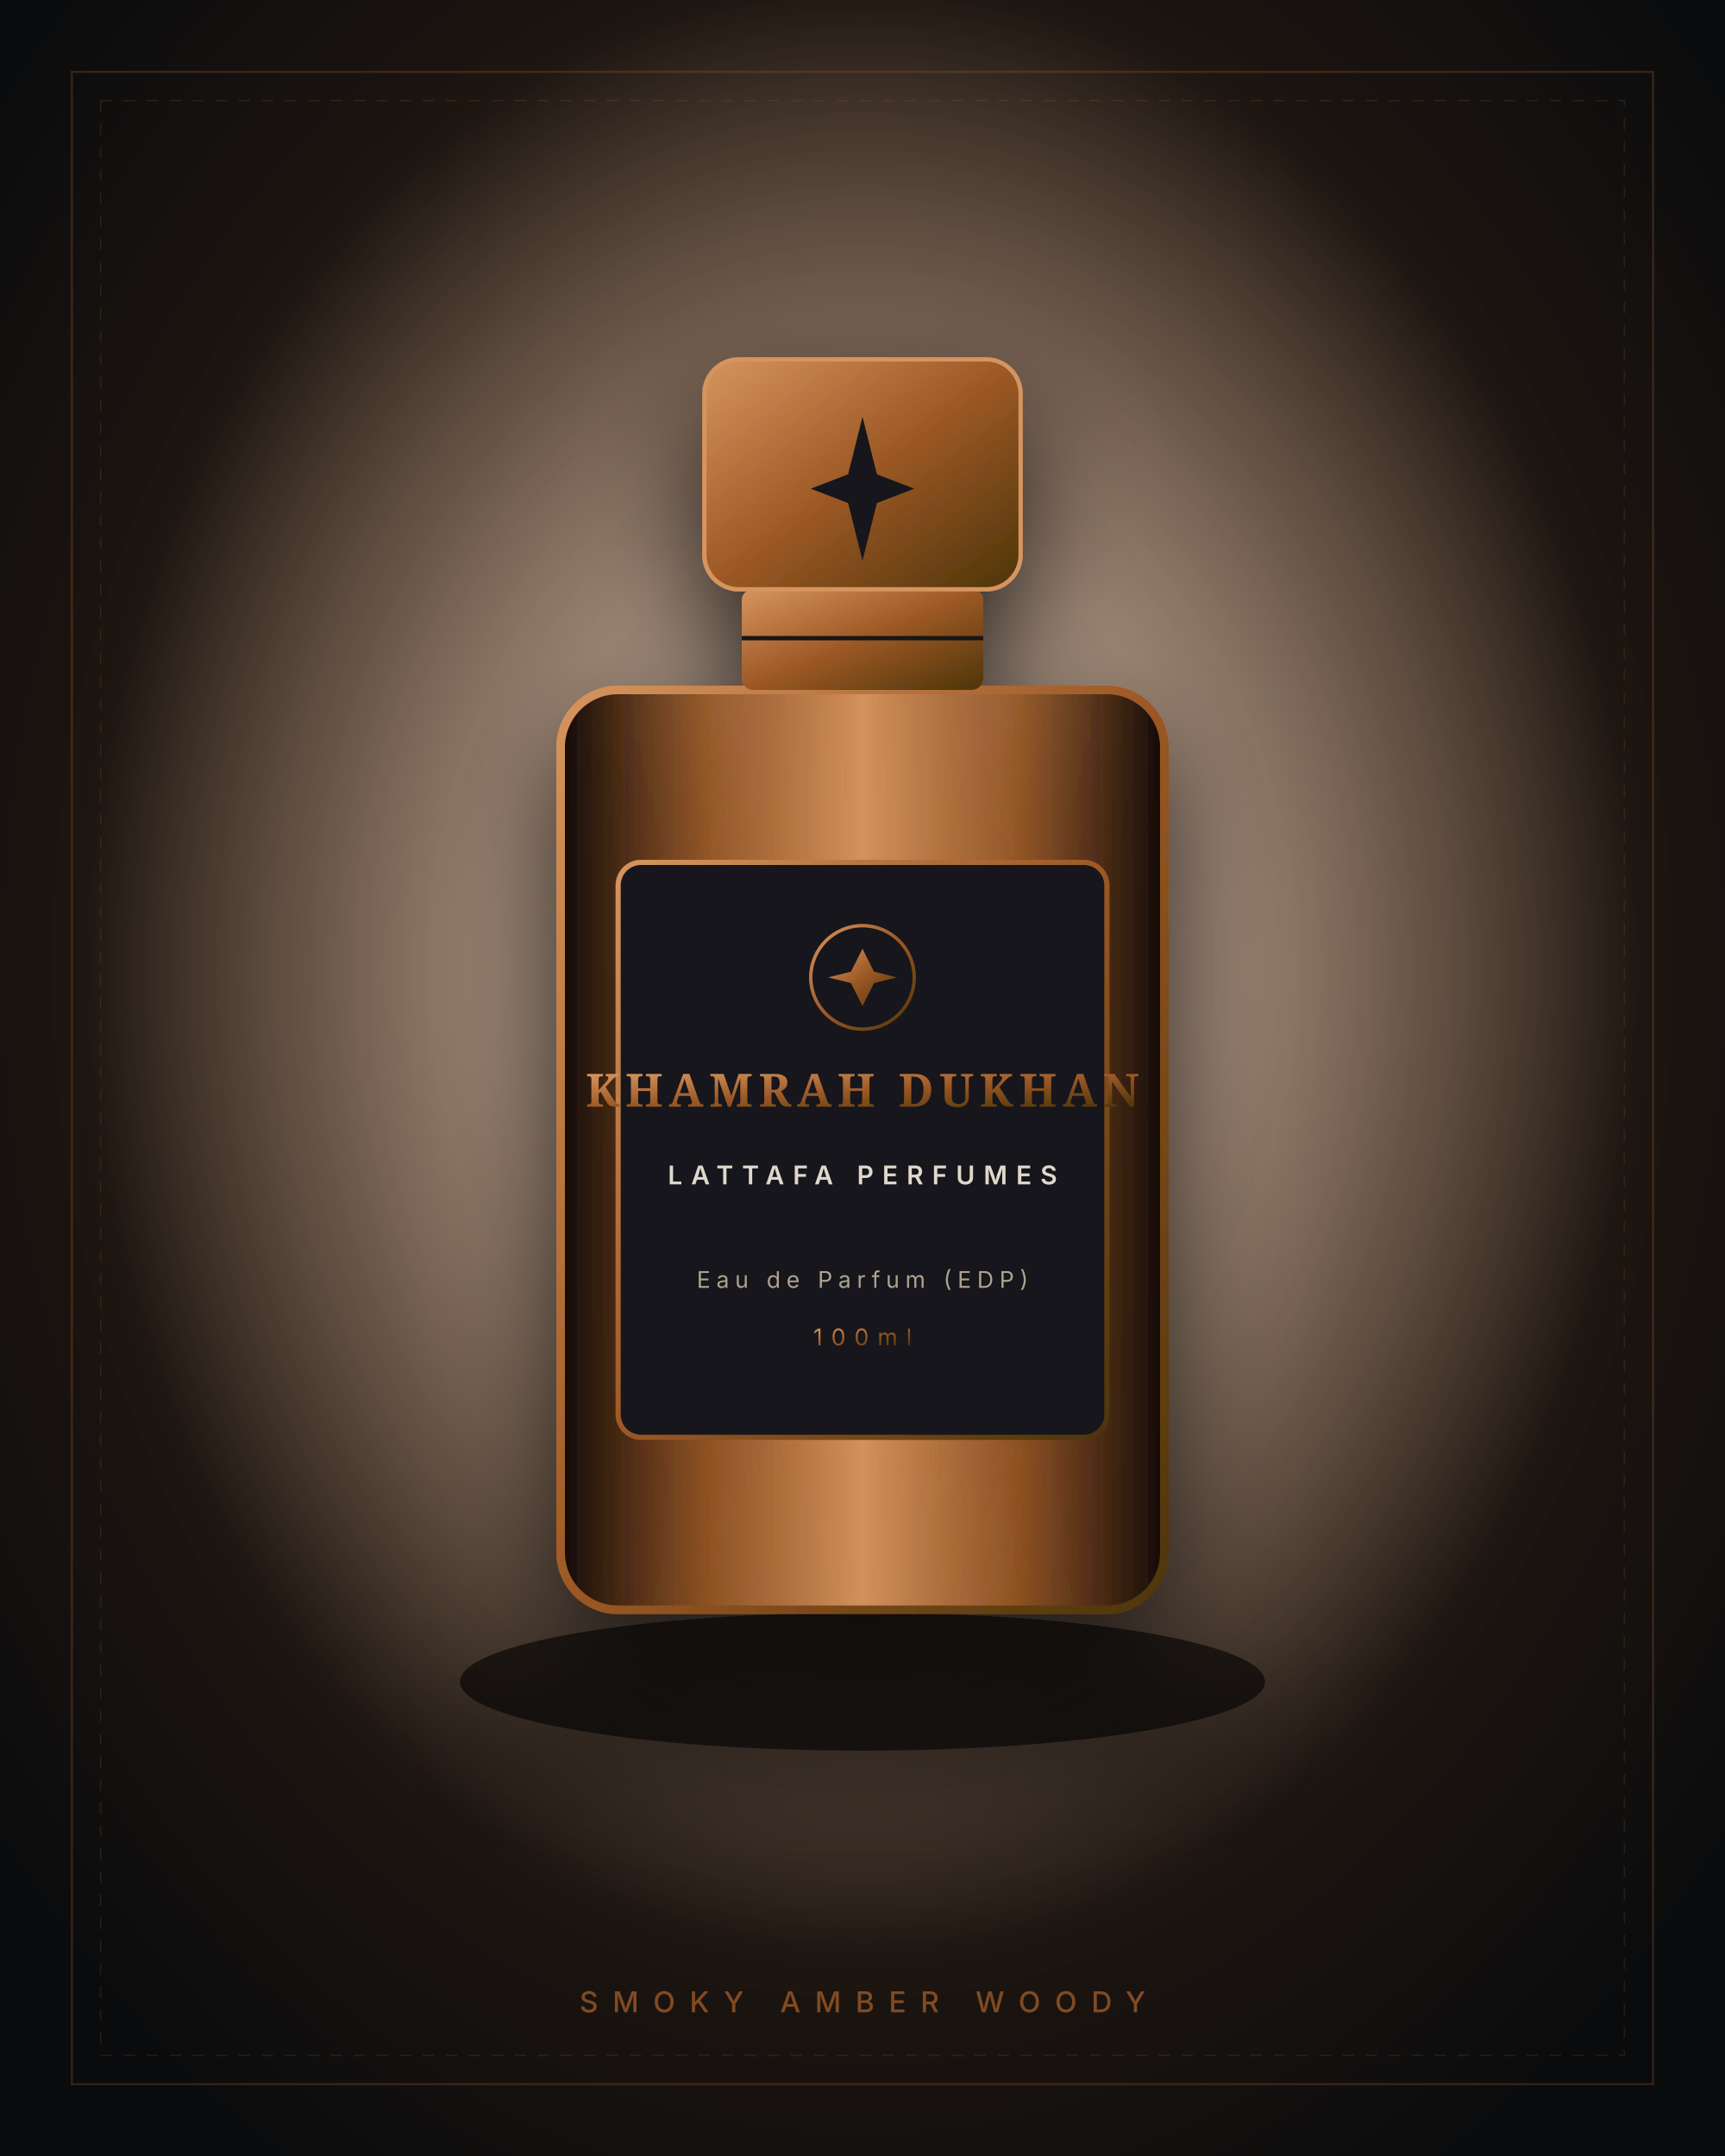
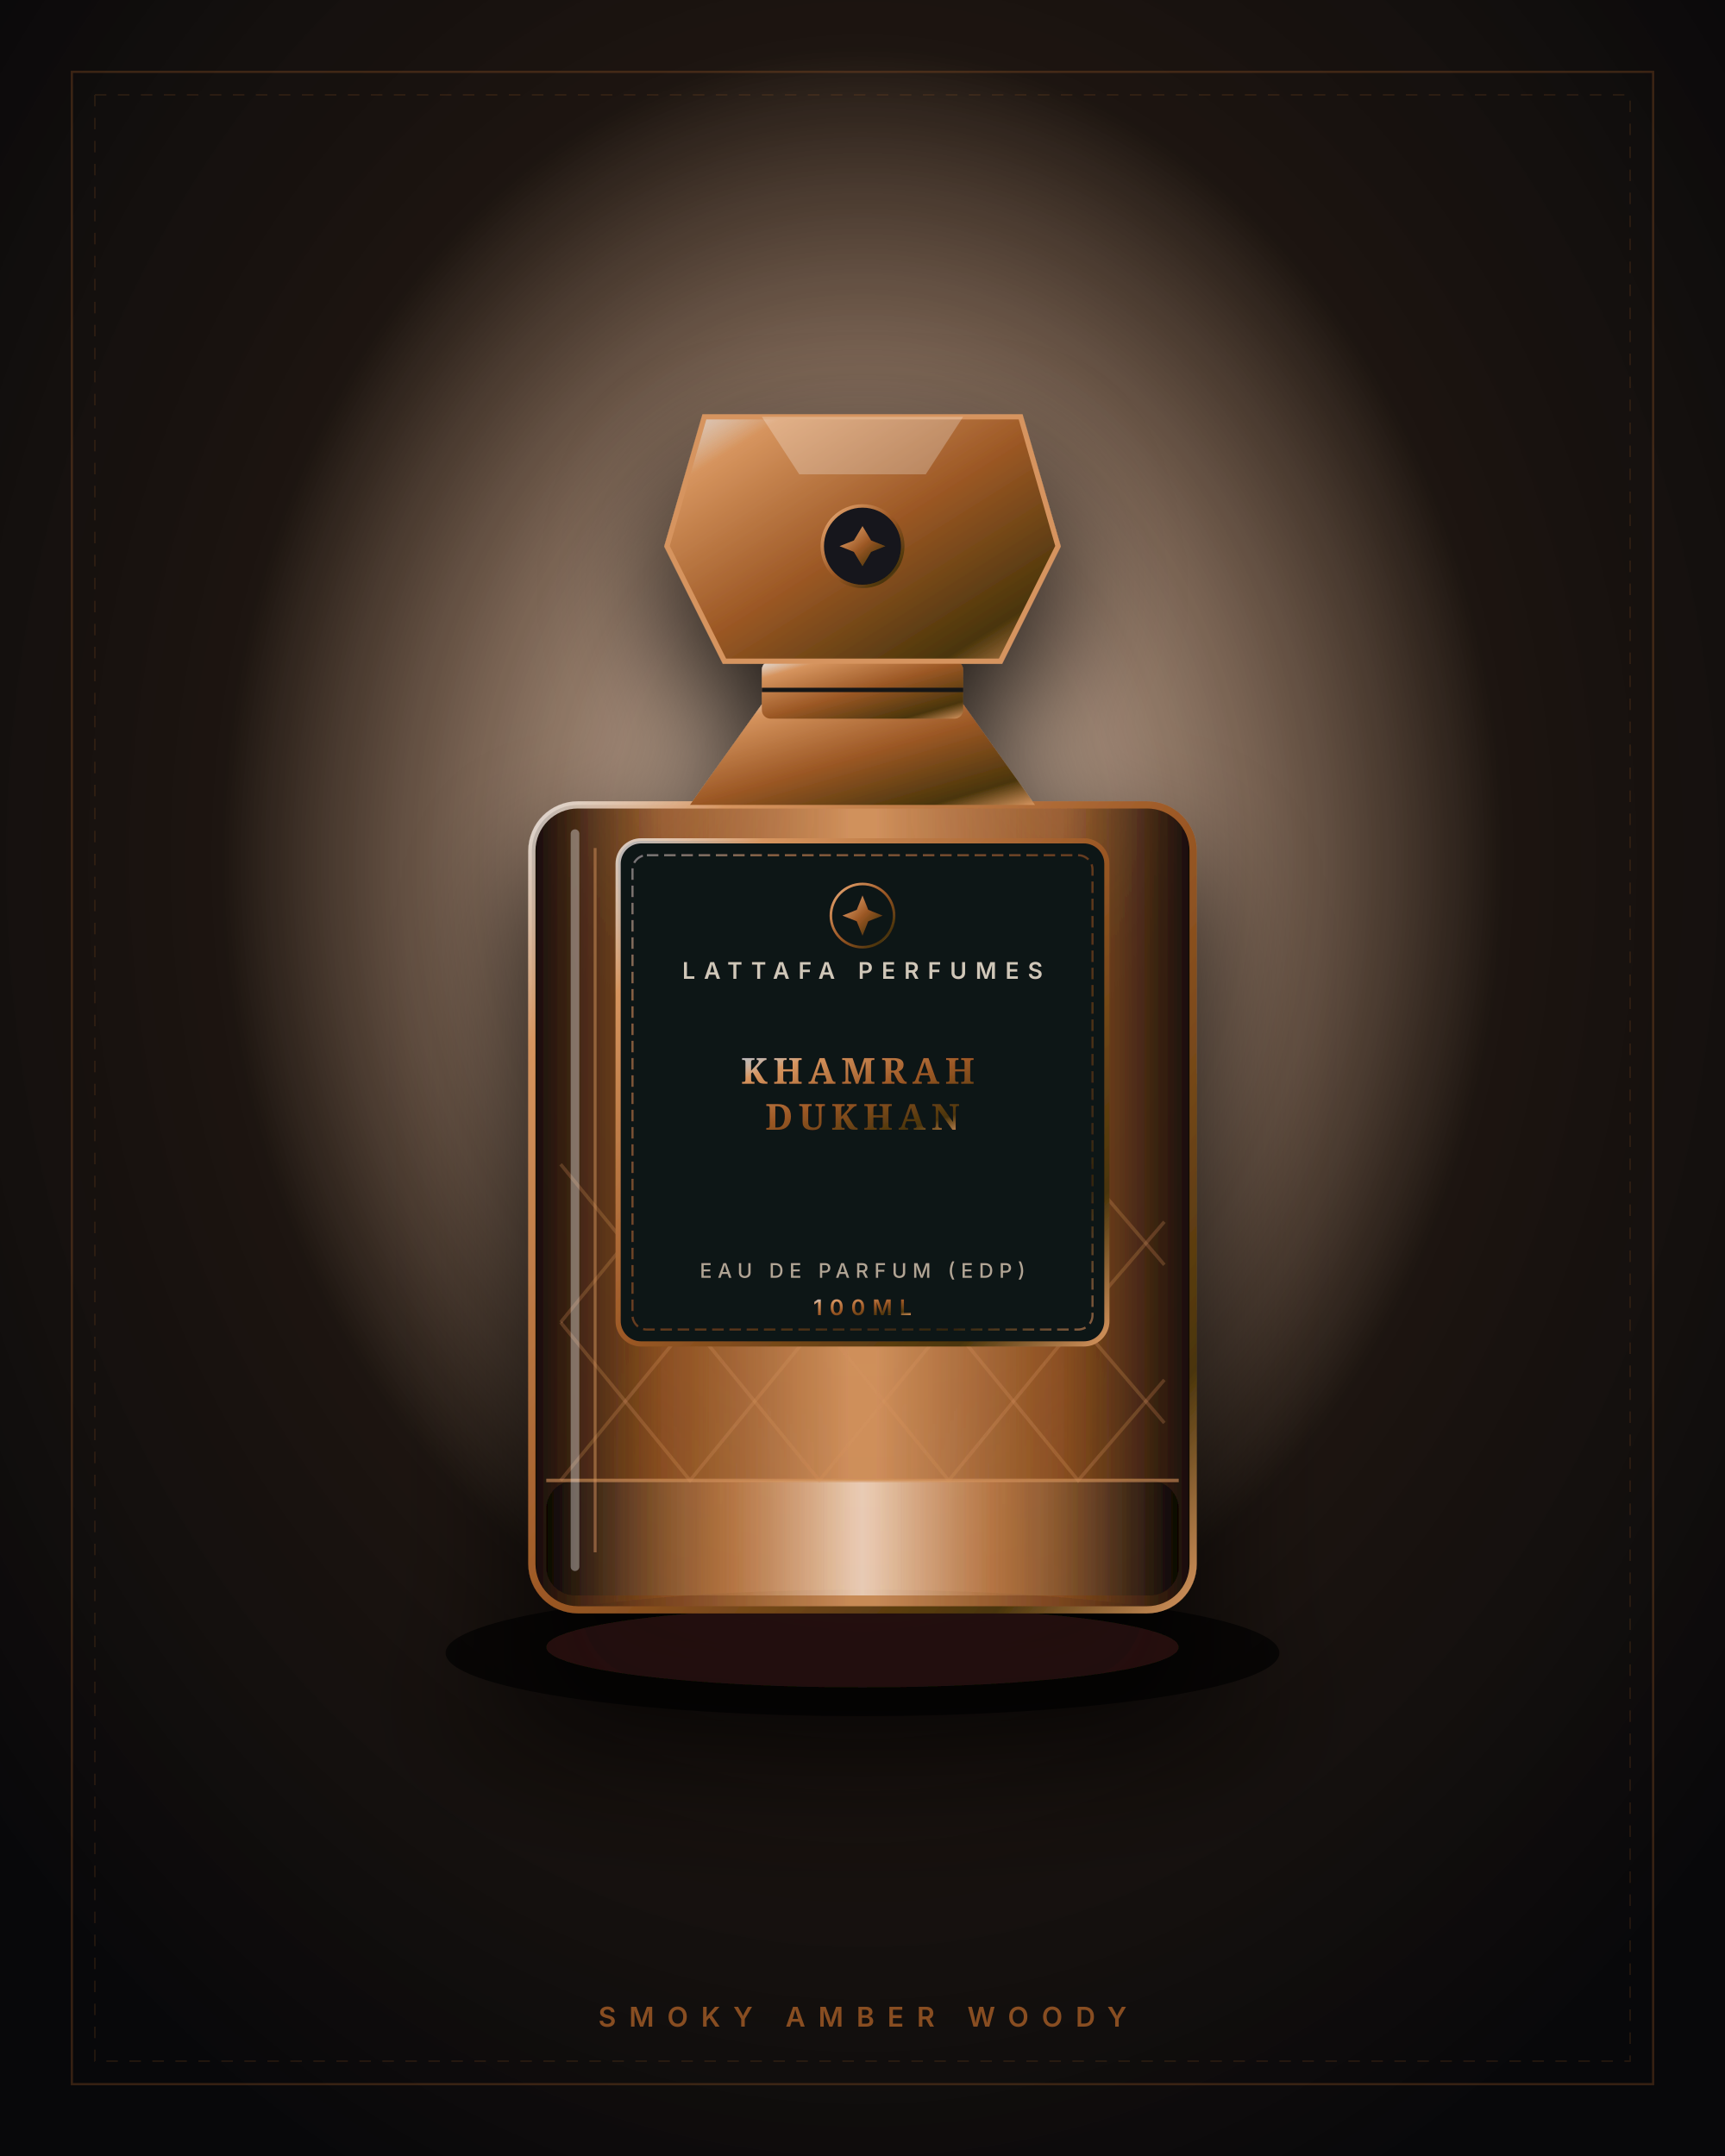
<svg xmlns="http://www.w3.org/2000/svg" viewBox="0 0 600 750" width="600" height="750">
  <defs>
-     <radialGradient id="ambG" cx="50%" cy="45%" r="65%">
-       <stop offset="0%" stop-color="#9c5825" stop-opacity="0.25" />
-       <stop offset="70%" stop-color="#120a05" stop-opacity="0.95" />
-       <stop offset="100%" stop-color="#0a0b0d" />
+     <radialGradient id="ambG" cx="50%" cy="40%" r="68%">
+       <stop offset="0%" stop-color="#9c5825" stop-opacity="0.32" />
+       <stop offset="55%" stop-color="#120a05" stop-opacity="0.95" />
+       <stop offset="100%" stop-color="#08080a" />
    </radialGradient>
    <linearGradient id="metalG" x1="0%" y1="0%" x2="100%" y2="100%">
-       <stop offset="0%" stop-color="#d6945e" />
+       <stop offset="0%" stop-color="#ffffff" stop-opacity="0.7" />
+       <stop offset="15%" stop-color="#d6945e" />
      <stop offset="50%" stop-color="#9c5825" />
-       <stop offset="100%" stop-color="#4d3509" />
+       <stop offset="85%" stop-color="#4a350b" />
+       <stop offset="100%" stop-color="#d6945e" />
    </linearGradient>
    <linearGradient id="bodyG" x1="0%" y1="0%" x2="100%" y2="0%">
      <stop offset="0%" stop-color="#120a05" />
-       <stop offset="25%" stop-color="#9c5825" stop-opacity="0.8" />
-       <stop offset="50%" stop-color="#d6945e" stop-opacity="0.95" />
-       <stop offset="75%" stop-color="#9c5825" stop-opacity="0.8" />
+       <stop offset="20%" stop-color="#9c5825" stop-opacity="0.75" />
+       <stop offset="48%" stop-color="#d6945e" stop-opacity="0.92" />
+       <stop offset="52%" stop-color="#d6945e" stop-opacity="0.92" />
+       <stop offset="80%" stop-color="#9c5825" stop-opacity="0.75" />
      <stop offset="100%" stop-color="#120a05" />
    </linearGradient>
-     <filter id="dropShadow" x="-20%" y="-20%" width="140%" height="140%">
-       <feDropShadow dx="0" dy="16" stdDeviation="20" flood-color="#000000" flood-opacity="0.75" />
+     <linearGradient id="baseG" x1="0%" y1="0%" x2="100%" y2="0%">
+       <stop offset="0%" stop-color="#000000" stop-opacity="0.8" />
+       <stop offset="30%" stop-color="#d6945e" stop-opacity="0.4" />
+       <stop offset="50%" stop-color="#ffffff" stop-opacity="0.6" />
+       <stop offset="70%" stop-color="#d6945e" stop-opacity="0.4" />
+       <stop offset="100%" stop-color="#000000" stop-opacity="0.8" />
+     </linearGradient>
+     <filter id="flaconShadow" x="-30%" y="-20%" width="160%" height="150%">
+       <feDropShadow dx="0" dy="20" stdDeviation="22" flood-color="#000000" flood-opacity="0.85" />
    </filter>
  </defs>
  <rect width="600" height="750" fill="url(#ambG)" />
-   <rect x="25" y="25" width="550" height="700" fill="none" stroke="#9c5825" stroke-width="0.75" opacity="0.3" />
-   <rect x="35" y="35" width="530" height="680" fill="none" stroke="#9c5825" stroke-width="0.5" stroke-dasharray="4,4" opacity="0.2" />
-   <g transform="translate(300, 360)" filter="url(#dropShadow)">
-     <ellipse cx="0" cy="225" rx="140" ry="24" fill="#000000" opacity="0.6" />
-     <rect x="-105" y="-120" width="210" height="320" rx="20" fill="url(#bodyG)" stroke="url(#metalG)" stroke-width="3" />
-     <rect x="-85" y="-60" width="170" height="200" rx="8" fill="#14151a" stroke="url(#metalG)" stroke-width="1.8" />
-     <circle cx="0" cy="-20" r="18" fill="none" stroke="url(#metalG)" stroke-width="1.2" />
-     <polygon points="0,-30 4,-22 12,-20 4,-18 0,-10 -4,-18 -12,-20 -4,-22" fill="url(#metalG)" />
-     <text x="0" y="25" font-family="'Cinzel', 'Playfair Display', serif" font-size="16" font-weight="700" letter-spacing="2" fill="url(#metalG)" text-anchor="middle">KHAMRAH DUKHAN</text>
-     <text x="0" y="52" font-family="'Inter', sans-serif" font-size="9" font-weight="600" letter-spacing="3" fill="#dfd8cb" text-anchor="middle">LATTAFA PERFUMES</text>
-     <line x1="-50" y1="68" x2="50" y2="68" stroke="url(#metalG)" stroke-width="0.8" opacity="0.6" />
-     <text x="0" y="88" font-family="'Inter', sans-serif" font-size="8" letter-spacing="2" fill="#aea28e" text-anchor="middle">Eau de Parfum (EDP)</text>
-     <text x="0" y="108" font-family="'Inter', sans-serif" font-size="8" letter-spacing="3" fill="url(#metalG)" text-anchor="middle">100ml</text>
-     <rect x="-42" y="-155" width="84" height="35" rx="4" fill="url(#metalG)" />
-     <line x1="-42" y1="-138" x2="42" y2="-138" stroke="#121316" stroke-width="1.5" />
-     <rect x="-55" y="-235" width="110" height="80" rx="12" fill="url(#metalG)" stroke="#d6945e" stroke-width="1.5" />
-     <polygon points="0,-215 5,-195 18,-190 5,-185 0,-165 -5,-185 -18,-190 -5,-195" fill="#15161a" />
+   <rect x="25" y="25" width="550" height="700" fill="none" stroke="#9c5825" stroke-width="0.75" opacity="0.32" />
+   <rect x="33" y="33" width="534" height="684" fill="none" stroke="#9c5825" stroke-width="0.5" stroke-dasharray="4,4" opacity="0.2" />
+   <g transform="translate(300, 365)" filter="url(#flaconShadow)">
+     <ellipse cx="0" cy="210" rx="145" ry="22" fill="#000000" opacity="0.65" />
+     <ellipse cx="0" cy="208" rx="110" ry="14" fill="#9c5825" opacity="0.18" />
+     <rect x="-115" y="-85" width="230" height="280" rx="16" fill="url(#bodyG)" stroke="url(#metalG)" stroke-width="2.5" />
+     <rect x="-110" y="150" width="220" height="40" rx="10" fill="url(#baseG)" opacity="0.9" />
+     <line x1="-110" y1="150" x2="110" y2="150" stroke="#d6945e" stroke-width="1.2" opacity="0.6" />
+     <path d="M-105,40 L-60,95 L-15,40 L30,95 L75,40 L105,75" fill="none" stroke="#d6945e" stroke-width="1.2" opacity="0.25" />
+     <path d="M-105,95 L-60,40 L-15,95 L30,40 L75,95 L105,60" fill="none" stroke="#d6945e" stroke-width="1.2" opacity="0.25" />
+     <path d="M-105,95 L-60,150 L-15,95 L30,150 L75,95 L105,130" fill="none" stroke="#d6945e" stroke-width="1.2" opacity="0.25" />
+     <path d="M-105,150 L-60,95 L-15,150 L30,95 L75,150 L105,115" fill="none" stroke="#d6945e" stroke-width="1.2" opacity="0.25" />
+     <line x1="-100" y1="-75" x2="-100" y2="180" stroke="#ffffff" stroke-width="3" stroke-linecap="round" opacity="0.35" />
+     <line x1="-93" y1="-70" x2="-93" y2="175" stroke="#d6945e" stroke-width="1" opacity="0.5" />
+     <rect x="-85.0" y="-72.5" width="170" height="175" rx="8" fill="#111216" stroke="url(#metalG)" stroke-width="1.8" />
+     <rect x="-80.0" y="-67.5" width="160" height="165" rx="5" fill="none" stroke="url(#metalG)" stroke-width="0.75" stroke-dasharray="4,2" opacity="0.6" />
+     <g transform="translate(0, -46.5)">
+       <circle cx="0" cy="0" r="11" fill="none" stroke="url(#metalG)" stroke-width="0.9" />
+       <polygon points="0,-7 2,-2 7,0 2,2 0,7 -2,2 -7,0 -2,-2" fill="url(#metalG)" />
+     </g>
+     <text x="0" y="-24.5" font-family="'Inter', -apple-system, sans-serif" font-size="8" font-weight="600" letter-spacing="3" fill="#cfc7b8" text-anchor="middle">LATTAFA PERFUMES</text>
+     <line x1="-65.0" y1="-16.5" x2="65.0" y2="-16.5" stroke="url(#metalG)" stroke-width="0.6" opacity="0.5" />
+     <text x="0" y="12" font-family="'Cinzel', 'Playfair Display', 'Georgia', serif" font-size="12.5" font-weight="700" letter-spacing="2" fill="url(#metalG)" text-anchor="middle">
+       <tspan x="0" dy="0">KHAMRAH</tspan>
+       <tspan x="0" dy="16">DUKHAN</tspan>
+     </text>
+     <line x1="-61.0" y1="64.5" x2="61.0" y2="64.5" stroke="url(#metalG)" stroke-width="0.6" opacity="0.5" />
+     <text x="0" y="79.5" font-family="'Inter', -apple-system, sans-serif" font-size="7" font-weight="500" letter-spacing="2" fill="#b0a594" text-anchor="middle">EAU DE PARFUM (EDP)</text>
+     <text x="0" y="92.5" font-family="'Inter', -apple-system, sans-serif" font-size="7.5" font-weight="600" letter-spacing="2.5" fill="url(#metalG)" text-anchor="middle">100ML</text>
+     <path d="M-60,-85 L-35,-120 L35,-120 L60,-85 Z" fill="url(#metalG)" />
+     <rect x="-35" y="-135" width="70" height="20" rx="3" fill="url(#metalG)" />
+     <line x1="-35" y1="-125" x2="35" y2="-125" stroke="#121316" stroke-width="1.5" />
+     <polygon points="-55,-220 55,-220 68,-175 48,-135 -48,-135 -68,-175" fill="url(#metalG)" stroke="#d6945e" stroke-width="1.8" />
+     <polygon points="-35,-220 35,-220 22,-200 -22,-200" fill="#ffffff" opacity="0.25" />
+     <circle cx="0" cy="-175" r="14" fill="#14151a" stroke="url(#metalG)" stroke-width="1.2" />
+     <polygon points="0,-182 3,-177 8,-175 3,-173 0,-168 -3,-173 -8,-175 -3,-177" fill="url(#metalG)" />
  </g>
-   <text x="300" y="700" font-family="'Inter', sans-serif" font-size="10" font-weight="500" letter-spacing="5" fill="#9c5825" opacity="0.8" text-anchor="middle">SMOKY AMBER WOODY</text>
+   <text x="300" y="705" font-family="'Inter', -apple-system, sans-serif" font-size="9.5" font-weight="600" letter-spacing="4.5" fill="#9c5825" opacity="0.85" text-anchor="middle">SMOKY AMBER WOODY</text>
</svg>
